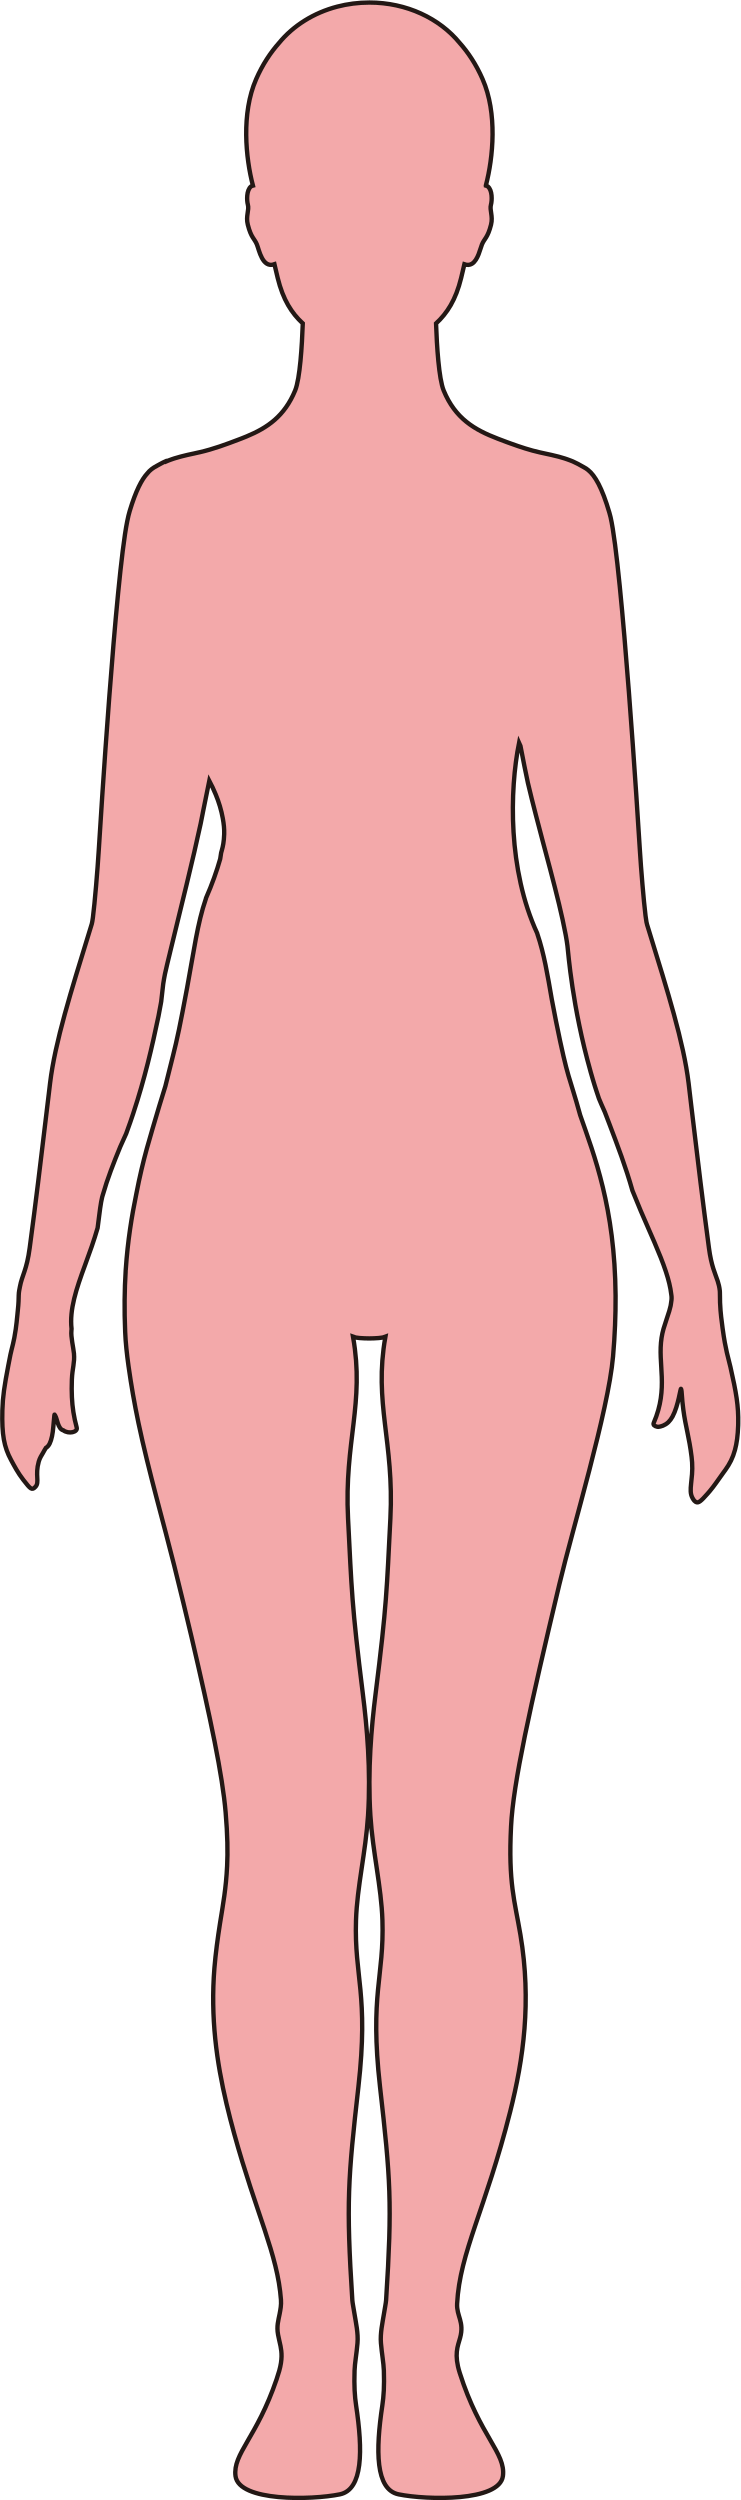
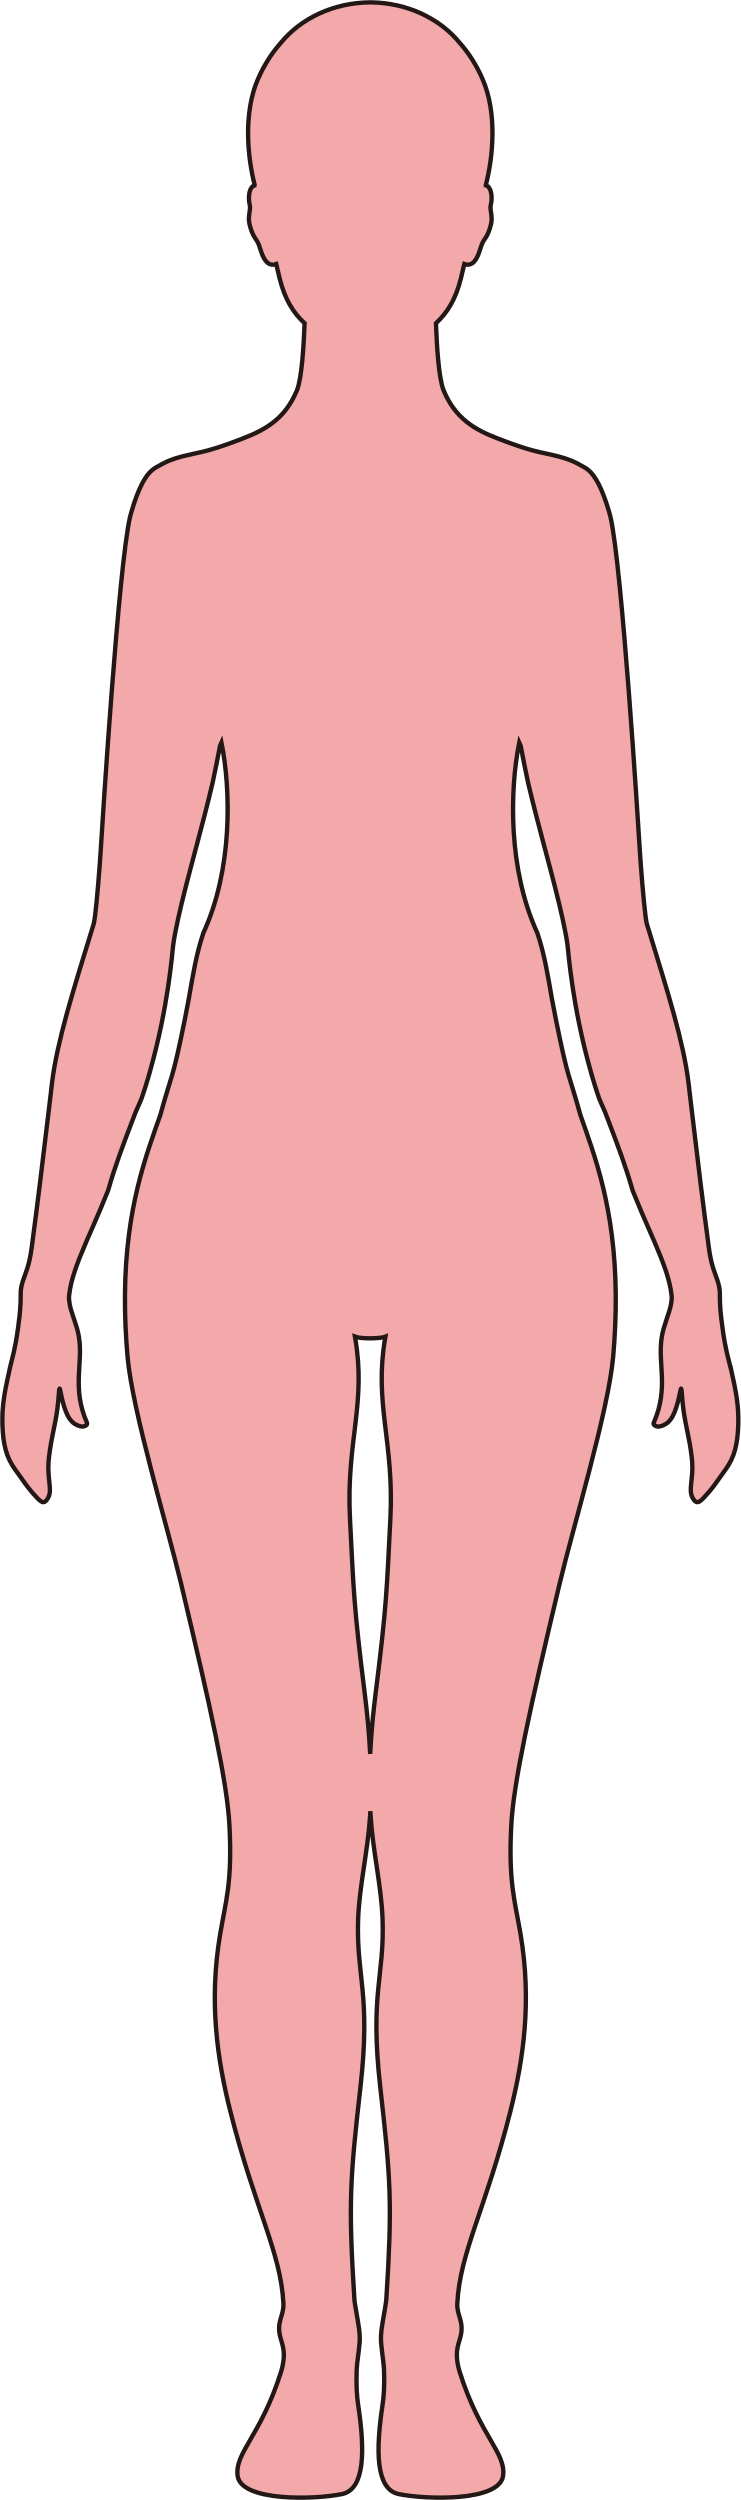
<svg xmlns="http://www.w3.org/2000/svg" id="_레이어_2" data-name="레이어 2" viewBox="0 0 169.28 571.62">
  <defs>
    <style>
      .cls-1 {
+         fill: none;
+         stroke-width: 0px;
+       }
+ 
+       .cls-2 {
        fill: #f3a9aa;
        stroke: #231815;
        stroke-miterlimit: 10;
      }
    </style>
  </defs>
  <g id="_레이어_1-2" data-name="레이어 1">
-     <path class="cls-1" d="m37.88,105.46c-.78.34-1.99,1.05-2.08,1.09,0,0-.01.01-.02.02-.71.34-1.57.98-2.07,1.64,0,0,0,0,0,0-1.31,1.41-2.66,4.01-4.05,8.62-.19.63-.39,1.44-.58,2.41-2.64,13.16-6.11,68.82-6.5,75.17-.27,4.41-.91,12.1-1.34,15.39-.09.69-.18,1.19-.25,1.43s-.14.44-.2.66c-.16.52-.32,1.04-.48,1.56-3.99,12.98-7.73,24.8-8.86,34.19-.1.83-.19,1.64-.29,2.44-.11.93-.22,1.84-.33,2.73-.09.74-.18,1.46-.26,2.17-1.36,11.36-2.32,19.45-3.78,30.34-.67,5.07-1.74,6.24-2.23,8.86-.12.63-.26,1.2-.28,1.98s-.02,1.77-.21,3.5c-.04.37-.07.74-.11,1.11-.11,1.1-.21,2.12-.36,3.15-.43,3.02-.86,4.13-1.21,5.78-.19.92-.35,1.77-.5,2.56-.88,4.6-1.26,7.04-1.35,10.23-.14,5.58.39,8.36,1.99,11.33.75,1.38,1.55,2.94,2.81,4.56,1.7,2.19,1.96,2.43,2.77,1.57.98-1.04-.13-2.63.75-5.76.24-.84.64-1.42.96-1.97.24-.41.43-.8.67-1.16.72-.42,1.11-1.29,1.41-2.7.28-1.27.31-2.78.53-4.76.03-.28.1-.2.19.09,0,0,.01.01.02.02,0,0,0,0,.01.02.4.63.6,3.02,1.82,3.31,1.24.92,3.35.43,3.07-.62-.67-2.48-.99-4.65-1.1-6.96-.06-1.28-.06-2.55-.01-3.85,0-.05,0-.09,0-.13.12-2.78.67-3.83.48-6.01-.11-1.24-.74-3.84-.58-5.22.02-.14.03-.28.03-.41-.5-4.41,1.07-9.1,3.1-14.62,1.1-3,2.03-5.57,2.86-8.46.29-2,.48-4.1.81-5.94.07-.38.14-.75.23-1.1.02-.08.04-.16.07-.25.02-.07.04-.13.06-.2,1.09-3.84,2.53-7.47,4-11.05.1-.26.61-1.38,1.36-3.02.29-.78.56-1.56.83-2.32.01-.03.02-.07.04-.1.26-.73.5-1.46.74-2.18.01-.03.02-.07.03-.1,2.6-7.86,4.27-15.08,5.74-22.12.21-1.01.37-1.97.54-2.88.04-.19.07-.39.1-.57,0-.01,0-.03,0-.04.26-2.07.38-3.45.45-3.92.11-.72.24-1.5.41-2.33.05-.22.1-.43.15-.65.07-.32.15-.64.22-.97.03-.14.07-.29.1-.44.09-.38.18-.77.28-1.16.02-.07.03-.14.05-.21.11-.44.22-.89.33-1.35,0,0,0-.01,0-.02,2.49-10.22,5.36-21.7,7.02-29.51.12-.55.26-1.33.44-2.21.03-.14.05-.28.08-.42.46-2.34,1.05-5.31,1.45-7.19.52.99,1.02,2.04,1.47,3.14.72,1.73,1.29,3.59,1.63,5.51.21,1.17.35,2.36.31,3.56-.03.9-.1,1.56-.2,2.19-.09.53-.2,1.05-.37,1.63-.04.13-.08.26-.12.41-.06.48-.14.96-.22,1.43-.77,2.73-1.85,5.8-3.26,9h0s-.03.1-.03.15c-1.92,5.57-2.72,11.92-4.29,20.39-.77,4.1-1.34,7.06-1.84,9.48-1,4.79-1.63,6.86-3.12,12.96-.43,1.43-.92,2.92-1.39,4.52-2.19,7.47-3.64,11.76-5.27,20.2-1.02,4.94-1.95,10.59-2.4,17.26,0,.03-.01.28-.02.3-.26,4.21-.33,8.83-.11,13.92.09,2.3.37,4.97.78,7.9.01.06.02.2.04.26.54,3.86,1.28,8.15,2.22,12.64,2.25,10.73,5.96,23.69,8.15,32.51,1.49,6.03,2.85,11.59,3.97,16.38,4.41,18.92,7.09,31.65,7.81,40.14.44,5.18.5,9.06.34,12.27-.25,5.11-.91,8.66-1.62,13.07-.55,3.52-.99,6.78-1.28,10.21-.93,11.37.51,21.58,2.76,31.08.56,2.37,1.15,4.63,1.74,6.78,5.04,18.32,9.95,27.61,10.71,38.04.09,1.24-.12,2.24-.31,3.26-.27,1.45-.72,2.72-.35,4.74.14.79.36,1.59.56,2.58.28,1.4.44,3.04-.29,5.65-.18.65-.39,1.3-.61,1.95-4.51,13.31-10.06,17.03-9.39,22.14.79,5.86,17.35,5.49,23.84,4.17,5.34-1.09,5.27-10.06,3.73-20.34-.31-2.08-.47-4.4-.35-7.96.06-1.75.46-3.8.67-6.28.19-2.28-.37-4.69-.67-6.59-.23-1.45-.47-2.61-.51-3.22-1.43-22.38-.99-27.75,1.39-48.79,2.39-21.26-.97-25.08-.55-38.08.25-7.71,2.22-15.58,2.75-23.92.66-10.47-.25-20.35-1.18-27.8-2.58-20.57-2.56-23.89-3.39-40.15-.9-17.66,3.85-26.31,1.14-41.54.63.26,2.17.36,3.7.37h0c1.53-.01,3.07-.11,3.7-.37-2.71,15.23,2.04,23.88,1.14,41.54-.83,16.26-.81,19.58-3.39,40.15-.93,7.45-1.84,17.33-1.18,27.8.53,8.34,2.5,16.21,2.75,23.92.42,13-2.94,16.82-.55,38.08,2.38,21.04,2.82,26.41,1.39,48.79-.04.61-.28,1.77-.51,3.22-.3,1.9-.86,4.31-.67,6.59.21,2.48.61,4.53.67,6.28.12,3.56-.04,5.88-.35,7.96-1.54,10.28-1.61,19.25,3.73,20.34,6.49,1.32,23.05,1.69,23.84-4.17.7-5.29-5.27-9.09-9.86-23.57-1.36-4.28-.46-6.12.07-8.04,1.01-3.7-.83-4.92-.68-7.83.6-11.7,6.5-21.61,12.13-43.89,3.04-12.05,4.91-25.21,2.35-40.42-1.32-7.83-2.8-11.87-2.15-24.79.49-10.01,4.31-27.04,11.06-55.43,3.03-12.77,11.16-39.5,12.26-52.02.43-4.94.6-9.48.58-13.67v-.3c-.16-20.09-4.92-32.12-8.09-41.22-2.6-9.46-2.7-7.48-5.54-21.53-.36-1.77-.67-3.42-.96-4.98-.98-5.67-1.76-10.39-3.28-14.89,0-.05-.02-.11-.04-.16-6.71-14.55-6.35-32.61-4.15-43.64.09.19.19.45.31.77.06.3.12.62.19.97.22,1.16.49,2.51.74,3.77.3,1.53.59,2.94.77,3.71.56,2.38,1.17,4.84,1.82,7.33,1.07,4.17,2.22,8.42,3.29,12.47,1.44,5.48,2.72,10.6,3.48,14.68.03.16.06.32.09.47.15.83.28,1.63.37,2.36.21,1.65,1.07,13.76,5.27,28.66,0,0,0,.01,0,.02.13.47.27.94.41,1.41.02.08.05.17.07.25.12.41.25.81.37,1.22.05.15.1.31.14.46.11.34.22.69.33,1.03.19.6.39,1.2.6,1.8.12.28.23.55.34.81.08.2.16.39.24.57,0,.02.01.03.02.04.42.94.69,1.55.75,1.69.35.93.71,1.87,1.08,2.82,1.85,4.87,3.7,9.71,5.24,15.16,1.3,3.26,2.51,6.09,3.97,9.39.35.8.7,1.6,1.04,2.38,1.06,2.46,1.96,4.69,2.63,6.73.63,1.9,1.05,3.62,1.23,5.2.02.14.05.29.06.45.05.51-.02,1.12-.14,1.79,0,.06-.02.12-.03.18-.01.08-.03.15-.04.23-.07.35-.18.74-.3,1.15-.4,1.35-.97,2.85-1.31,4.06-.2.7-.35,1.39-.45,2.04-.95,6.06,1.66,11.47-1.79,19.47-.21.5.19.77.76.89.07.01.14.05.24.04.61-.04,1.55-.32,2.34-1.07.35-.34.68-.78.96-1.3,1.34-2.49,1.81-6.63,1.94-6.32.06.15.1.35.13.68,0,.05,0,.1.01.16.1,1.51.23,2.78.38,3.91.53,3.99,1.33,6.23,1.89,10.81.05.44.09.86.12,1.28.25,3.95-.89,6.29.05,8.04.02.03.03.06.04.08.02.03.03.06.05.09.13.23.25.41.39.56.1.11.21.19.31.25.59.34,1.17-.16,2.68-1.88.17-.19.34-.39.51-.59.52-.62.97-1.22,1.38-1.79.66-.91,1.22-1.75,1.78-2.5.14-.19.28-.38.41-.56.98-1.36,1.71-2.76,2.2-4.58.2-.75.37-1.58.49-2.5.12-.92.2-1.94.24-3.08,0-.15,0-.31.01-.46.09-3.95-.45-7.07-1.77-12.88-.52-2.29-1.09-3.7-1.8-8.89-.11-.78-.22-1.64-.33-2.61-.06-.53-.11-1.01-.14-1.44-.12-1.43-.13-2.38-.13-3.12,0-.43,0-.78-.02-1.12,0-.1-.01-.21-.02-.31-.09-.83-.26-1.5-.47-2.16-.57-1.77-1.46-3.42-2.01-7.6-1.46-10.89-2.42-18.98-3.78-30.34-.09-.7-.17-1.42-.26-2.15-.11-.88-.21-1.78-.32-2.71-.1-.8-.19-1.63-.29-2.47-1.13-9.39-4.87-21.21-8.86-34.19-.21-.69-.42-1.37-.63-2.05-.05-.15-.09-.37-.15-.63-.06-.33-.13-.82-.21-1.42-.43-3.49-1.03-10.71-1.29-14.93-.4-6.51-4.08-64.83-6.7-76.19-.09-.4-.18-.75-.28-1.06-1.67-5.71-3.29-8.49-4.85-9.73,0,0,0,0,0,0-.26-.23-.64-.48-1.05-.69,0,0,0,0,0,0-.11-.06-.65-.38-1.24-.69-.03-.01-.05-.03-.08-.04-.38-.2-.77-.39-1.11-.54-.17-.07-.34-.14-.52-.21-.26-.1-.52-.2-.79-.29-.19-.07-.39-.13-.59-.2-.43-.14-.88-.27-1.33-.39-.12-.03-.24-.06-.36-.09-.87-.23-1.77-.42-2.7-.62-.42-.09-.84-.18-1.28-.28-2.21-.49-4.47-1.24-6.68-2.04-.3-.11-.61-.22-.91-.33-.68-.25-1.35-.51-2.01-.76-5.34-2.05-9.74-4.61-12.38-11.01-1.11-2.7-1.57-10.21-1.75-15.34,2.54-2.35,4.51-5.38,5.74-10.41.22-.9.48-1.97.74-3.12.7.24,1.26.16,1.73-.12,1.4-.85,1.9-3.49,2.29-4.42.56-1.36,1.31-1.49,2.07-4.5.5-2-.37-3.32-.01-4.61.24-.87.36-3.32-.75-4.16-.11-.08-.24-.13-.38-.17,0-.04,0-.07-.02-.11,1.63-6.28,2.66-16.45-.77-24.25-1.48-3.39-3.32-6.12-5.25-8.29-4.57-5.57-12.1-9.22-20.63-9.22-2.55,0-5.01.33-7.33.93-5.44,1.42-10.1,4.38-13.31,8.29-1.93,2.17-3.77,4.9-5.25,8.29-3.44,7.84-2.38,18.08-.74,24.35-.15.04-.3.09-.42.18,0,0,0,0,0,0,0,0,0,0,0,0,0,0,0,0,0,0-1.1.85-.98,3.29-.74,4.15.36,1.29-.52,2.61-.01,4.61.76,3.01,1.51,3.14,2.07,4.5.52,1.24,1.24,5.52,4.02,4.54.26,1.15.52,2.22.74,3.12,1.23,5.03,3.2,8.06,5.74,10.41-.18,5.13-.64,12.64-1.75,15.34-2.43,5.88-6.34,8.52-11.1,10.5-.37.15-.74.3-1.12.45-.21.08-.42.16-.63.24-2.89,1.11-5.92,2.22-8.89,2.9-.35.08-.69.15-1.03.23-.15.03-.3.07-.44.1-.08.02-.16.03-.24.05-.81.17-1.61.35-2.37.55-.13.03-.26.07-.39.1-.47.13-.94.26-1.39.4-.21.07-.42.14-.62.21-.27.09-.53.19-.79.29-.18.07-.37.14-.54.22Z" />
+     <g>
+       <path class="cls-1" d="M89.26,347.18c.9-17.66-3.85-26.31-1.14-41.54-.6.25-2.03.35-3.48.37v95.02c.25-5.07.74-9.73,1.23-13.69,2.58-20.57,2.56-23.89,3.39-40.15Z" />
+       <path class="cls-2" d="M84.64,414.17v-13.14c-.2,4.16-.25,8.59,0,13.14Z" />
+       <path class="cls-2" d="M167,312.55c-.52-2.29-1.09-3.7-1.8-8.89-.11-.78-.22-1.64-.33-2.61-.06-.53-.11-1.01-.14-1.44-.12-1.43-.13-2.38-.13-3.12,0-.43,0-.78-.02-1.12,0-.1-.01-.21-.02-.31-.09-.83-.26-1.5-.47-2.16-.57-1.77-1.46-3.42-2.01-7.6-1.46-10.89-2.42-18.98-3.78-30.34-.09-.7-.17-1.42-.26-2.15-.11-.88-.21-1.78-.32-2.71-.1-.81-.19-1.63-.29-2.47-1.13-9.39-4.87-21.21-8.86-34.19-.21-.69-.42-1.37-.63-2.05-.05-.15-.09-.37-.15-.63-.06-.33-.13-.82-.21-1.42-.43-3.49-1.03-10.71-1.29-14.93-.4-6.51-4.08-64.83-6.7-76.19-.09-.4-.18-.75-.28-1.06-1.67-5.71-3.29-8.49-4.85-9.73,0,0,0,0,0,0-.26-.23-.64-.48-1.05-.69,0,0,0,0,0,0-.11-.06-.65-.38-1.24-.69-.03-.01-.05-.03-.08-.04-.38-.2-.77-.39-1.11-.54-.17-.07-.34-.14-.52-.21-.26-.1-.52-.2-.79-.29-.19-.07-.39-.13-.59-.2-.43-.14-.88-.27-1.33-.39-.12-.03-.24-.06-.36-.09-.87-.23-1.77-.42-2.7-.62-.42-.09-.84-.18-1.28-.28-2.21-.49-4.47-1.24-6.68-2.04-.3-.11-.61-.22-.91-.33-.68-.25-1.35-.51-2.01-.76-5.34-2.05-9.74-4.61-12.38-11.01-1.11-2.7-1.57-10.21-1.75-15.34,2.54-2.35,4.51-5.38,5.74-10.41.22-.9.48-1.97.74-3.12.7.24,1.26.16,1.73-.12,1.4-.85,1.9-3.49,2.29-4.42.56-1.36,1.31-1.49,2.07-4.5.5-2-.37-3.32-.01-4.61.24-.87.36-3.32-.75-4.16-.11-.08-.24-.13-.38-.17,0-.04,0-.07-.02-.11,1.63-6.28,2.66-16.45-.77-24.25-1.48-3.39-3.32-6.12-5.25-8.29-4.53-5.52-11.97-9.15-20.41-9.21-8.44.06-15.88,3.69-20.41,9.21-1.93,2.17-3.77,4.9-5.25,8.29-3.42,7.8-2.39,17.97-.77,24.25,0,.04-.01.07-.02.11-.14.04-.27.09-.38.17-1.11.84-.99,3.29-.75,4.16.36,1.29-.51,2.61-.01,4.61.76,3.01,1.51,3.14,2.07,4.5.39.93.89,3.57,2.29,4.42.47.28,1.03.37,1.73.12.26,1.15.52,2.22.74,3.12,1.23,5.03,3.2,8.06,5.74,10.41-.18,5.13-.64,12.64-1.75,15.34-2.64,6.4-7.04,8.96-12.38,11.01-.66.26-1.34.51-2.01.76-.3.11-.61.22-.91.33-2.21.8-4.47,1.55-6.68,2.04-.44.1-.86.18-1.28.28-.93.2-1.84.4-2.7.62-.12.03-.24.06-.36.09-.46.12-.9.25-1.33.39-.2.06-.39.13-.59.2-.27.09-.53.19-.79.29-.18.07-.35.14-.52.21-.34.15-.73.34-1.11.54-.03.01-.05.03-.08.04-.58.31-1.13.63-1.24.69,0,0,0,0,0,0-.4.21-.79.46-1.05.69,0,0,0,0,0,0-1.57,1.24-3.19,4.02-4.85,9.73-.09.31-.18.67-.28,1.06-2.63,11.35-6.3,69.68-6.7,76.19-.26,4.22-.85,11.44-1.29,14.93-.08.6-.15,1.09-.21,1.42-.05.27-.1.48-.15.63-.21.69-.42,1.37-.63,2.05-3.99,12.98-7.73,24.8-8.86,34.19-.1.84-.2,1.67-.29,2.47-.11.92-.22,1.83-.32,2.71-.09.73-.18,1.45-.26,2.15-1.36,11.36-2.32,19.45-3.78,30.34-.55,4.19-1.44,5.83-2.01,7.6-.21.66-.38,1.33-.47,2.16-.01.1-.02.21-.02.31-.02.34-.02.69-.02,1.12,0,.74,0,1.7-.13,3.12-.04.43-.08.91-.14,1.44-.11.97-.22,1.83-.33,2.61-.71,5.19-1.28,6.6-1.8,8.89-1.32,5.81-1.86,8.93-1.77,12.88,0,.15,0,.31.01.46.04,1.14.12,2.16.24,3.08.12.92.29,1.75.49,2.5.49,1.82,1.22,3.21,2.2,4.58.13.19.27.37.41.56.56.75,1.12,1.59,1.78,2.5.41.57.86,1.17,1.38,1.79.17.2.34.4.51.59,1.51,1.72,2.09,2.22,2.68,1.88.1-.06.2-.14.31-.25.13-.15.26-.34.39-.56.02-.03.03-.06.05-.09.01-.03.03-.06.04-.08.93-1.75-.21-4.09.05-8.04.03-.42.07-.84.12-1.28.56-4.58,1.35-6.82,1.89-10.81.15-1.13.28-2.4.38-3.91,0-.06,0-.11.01-.16.03-.33.07-.54.13-.68.13-.31.59,3.82,1.94,6.32.28.52.61.96.96,1.29.79.75,1.74,1.03,2.34,1.07.09,0,.17-.03.24-.04.56-.12.97-.4.76-.89-3.46-7.99-.84-13.41-1.8-19.47-.1-.66-.25-1.34-.45-2.04-.34-1.21-.91-2.71-1.31-4.06-.12-.4-.23-.79-.3-1.15-.02-.08-.03-.15-.04-.23-.01-.06-.02-.12-.03-.18-.13-.67-.19-1.28-.14-1.79.01-.15.04-.3.06-.45.17-1.58.6-3.31,1.23-5.2.67-2.04,1.57-4.27,2.63-6.73.34-.78.68-1.58,1.04-2.38,1.46-3.31,2.67-6.13,3.97-9.39,1.54-5.45,3.39-10.29,5.24-15.16.37-.96.73-1.89,1.08-2.82.05-.14.32-.75.75-1.69,0-.01.01-.03.02-.04.08-.18.16-.37.24-.57.11-.26.22-.53.34-.81.21-.6.4-1.2.6-1.8.11-.34.22-.69.33-1.03.05-.15.1-.31.14-.46.13-.41.25-.82.37-1.22.02-.08.05-.17.07-.25.14-.47.28-.94.41-1.41,0,0,0-.02,0-.02,4.2-14.89,5.06-27.01,5.27-28.66.09-.73.22-1.52.37-2.36.03-.16.06-.31.09-.47.76-4.08,2.04-9.2,3.48-14.68,1.07-4.05,2.22-8.3,3.29-12.47.64-2.49,1.26-4.96,1.81-7.33.18-.77.47-2.18.77-3.71.25-1.26.51-2.6.74-3.77.07-.34.13-.67.19-.97.12-.32.22-.58.31-.77,2.2,11.03,2.56,29.09-4.15,43.64-.02.05-.03.11-.04.16-1.52,4.5-2.3,9.22-3.28,14.89-.29,1.56-.61,3.21-.96,4.98-2.84,14.05-2.94,12.07-5.54,21.53-3.17,9.1-7.93,21.13-8.09,41.22v.3c-.02,4.19.15,8.73.58,13.67,1.1,12.52,9.23,39.25,12.26,52.02,6.75,28.39,10.57,45.42,11.06,55.43.65,12.92-.83,16.96-2.15,24.79-2.56,15.21-.69,28.37,2.35,40.42,5.63,22.28,11.53,32.19,12.13,43.89.15,2.91-1.69,4.13-.68,7.83.53,1.92,1.43,3.76.07,8.04-4.59,14.48-10.56,18.28-9.86,23.57.79,5.86,17.35,5.49,23.84,4.17,5.34-1.09,5.27-10.06,3.73-20.34-.31-2.08-.47-4.4-.35-7.96.06-1.75.46-3.8.67-6.28.19-2.28-.37-4.69-.67-6.59-.23-1.45-.47-2.61-.51-3.22-1.43-22.38-.99-27.75,1.39-48.79,2.39-21.26-.97-25.08-.55-38.08.25-7.71,2.22-15.58,2.75-23.92.02-.32.03-.64.05-.96.02.32.03.64.05.96.53,8.34,2.5,16.21,2.75,23.92.42,13-2.94,16.82-.55,38.08,2.38,21.04,2.82,26.41,1.39,48.79-.04.61-.28,1.77-.51,3.22-.3,1.9-.86,4.31-.67,6.59.21,2.48.61,4.53.67,6.28.12,3.56-.04,5.88-.35,7.96-1.54,10.28-1.61,19.25,3.73,20.34,6.49,1.32,23.05,1.69,23.84-4.17.7-5.29-5.27-9.09-9.86-23.57-1.36-4.28-.46-6.12.07-8.04,1.01-3.7-.83-4.92-.68-7.83.6-11.7,6.5-21.61,12.13-43.89,3.04-12.05,4.91-25.21,2.35-40.42-1.32-7.83-2.8-11.87-2.15-24.79.49-10.01,4.31-27.04,11.06-55.43,3.03-12.77,11.16-39.5,12.26-52.02.43-4.94.6-9.48.58-13.67v-.3c-.16-20.09-4.92-32.12-8.09-41.22-2.6-9.46-2.7-7.48-5.54-21.53-.36-1.77-.67-3.42-.96-4.98-.98-5.67-1.76-10.39-3.28-14.89,0-.05-.02-.11-.04-.16-6.71-14.55-6.35-32.61-4.15-43.64.09.19.19.45.31.77.06.3.12.62.19.97.22,1.16.49,2.51.74,3.77.3,1.53.59,2.94.77,3.71.56,2.38,1.17,4.84,1.81,7.33,1.07,4.17,2.22,8.42,3.29,12.47,1.44,5.48,2.72,10.6,3.48,14.68.03.16.06.32.09.47.15.83.28,1.63.37,2.36.21,1.65,1.07,13.76,5.27,28.66,0,0,0,.02,0,.02.13.47.27.94.41,1.41.02.08.05.17.07.25.12.41.25.81.37,1.22.05.15.1.31.14.46.11.34.22.69.33,1.03.19.6.39,1.2.6,1.8.12.28.23.55.34.81.08.2.16.39.24.57,0,.02.01.03.02.04.42.94.69,1.55.75,1.69.35.93.71,1.87,1.08,2.82,1.85,4.87,3.7,9.71,5.24,15.16,1.3,3.26,2.51,6.09,3.97,9.39.35.8.7,1.6,1.04,2.38,1.06,2.46,1.96,4.69,2.63,6.73.63,1.9,1.05,3.62,1.23,5.2.02.14.05.29.06.45.05.51-.02,1.12-.14,1.79,0,.06-.02.12-.03.18-.01.08-.03.15-.04.23-.07.35-.18.74-.3,1.15-.41,1.35-.97,2.85-1.31,4.06-.2.7-.35,1.39-.45,2.04-.95,6.06,1.66,11.47-1.8,19.47-.21.5.19.77.76.89.07.01.14.05.24.04.61-.04,1.55-.32,2.34-1.07.35-.34.68-.78.96-1.29,1.34-2.49,1.81-6.63,1.94-6.32.06.15.1.35.13.68,0,.05,0,.1.01.16.1,1.51.23,2.78.38,3.91.53,3.99,1.33,6.23,1.89,10.81.05.44.09.86.12,1.28.25,3.95-.89,6.29.05,8.04.02.03.03.06.04.08.02.03.03.06.05.09.13.22.25.41.39.56.1.11.21.19.31.25.59.34,1.17-.16,2.68-1.88.17-.19.34-.39.51-.59.52-.62.97-1.22,1.38-1.79.66-.91,1.22-1.75,1.78-2.5.14-.19.28-.38.41-.56.98-1.36,1.71-2.76,2.2-4.58.2-.75.37-1.58.49-2.5.12-.92.2-1.94.24-3.08,0-.15.01-.31.01-.46.09-3.95-.45-7.07-1.77-12.88ZM89.26,347.18c-.83,16.26-.81,19.58-3.39,40.15-.5,3.97-.98,8.63-1.23,13.69-.25-5.07-.74-9.73-1.23-13.69-2.58-20.57-2.56-23.89-3.39-40.15-.9-17.66,3.85-26.31,1.14-41.54.6.25,2.03.35,3.48.37,1.46-.02,2.88-.12,3.48-.37-2.71,15.23,2.04,23.88,1.14,41.54Z" />
+     </g>
  </g>
</svg>
